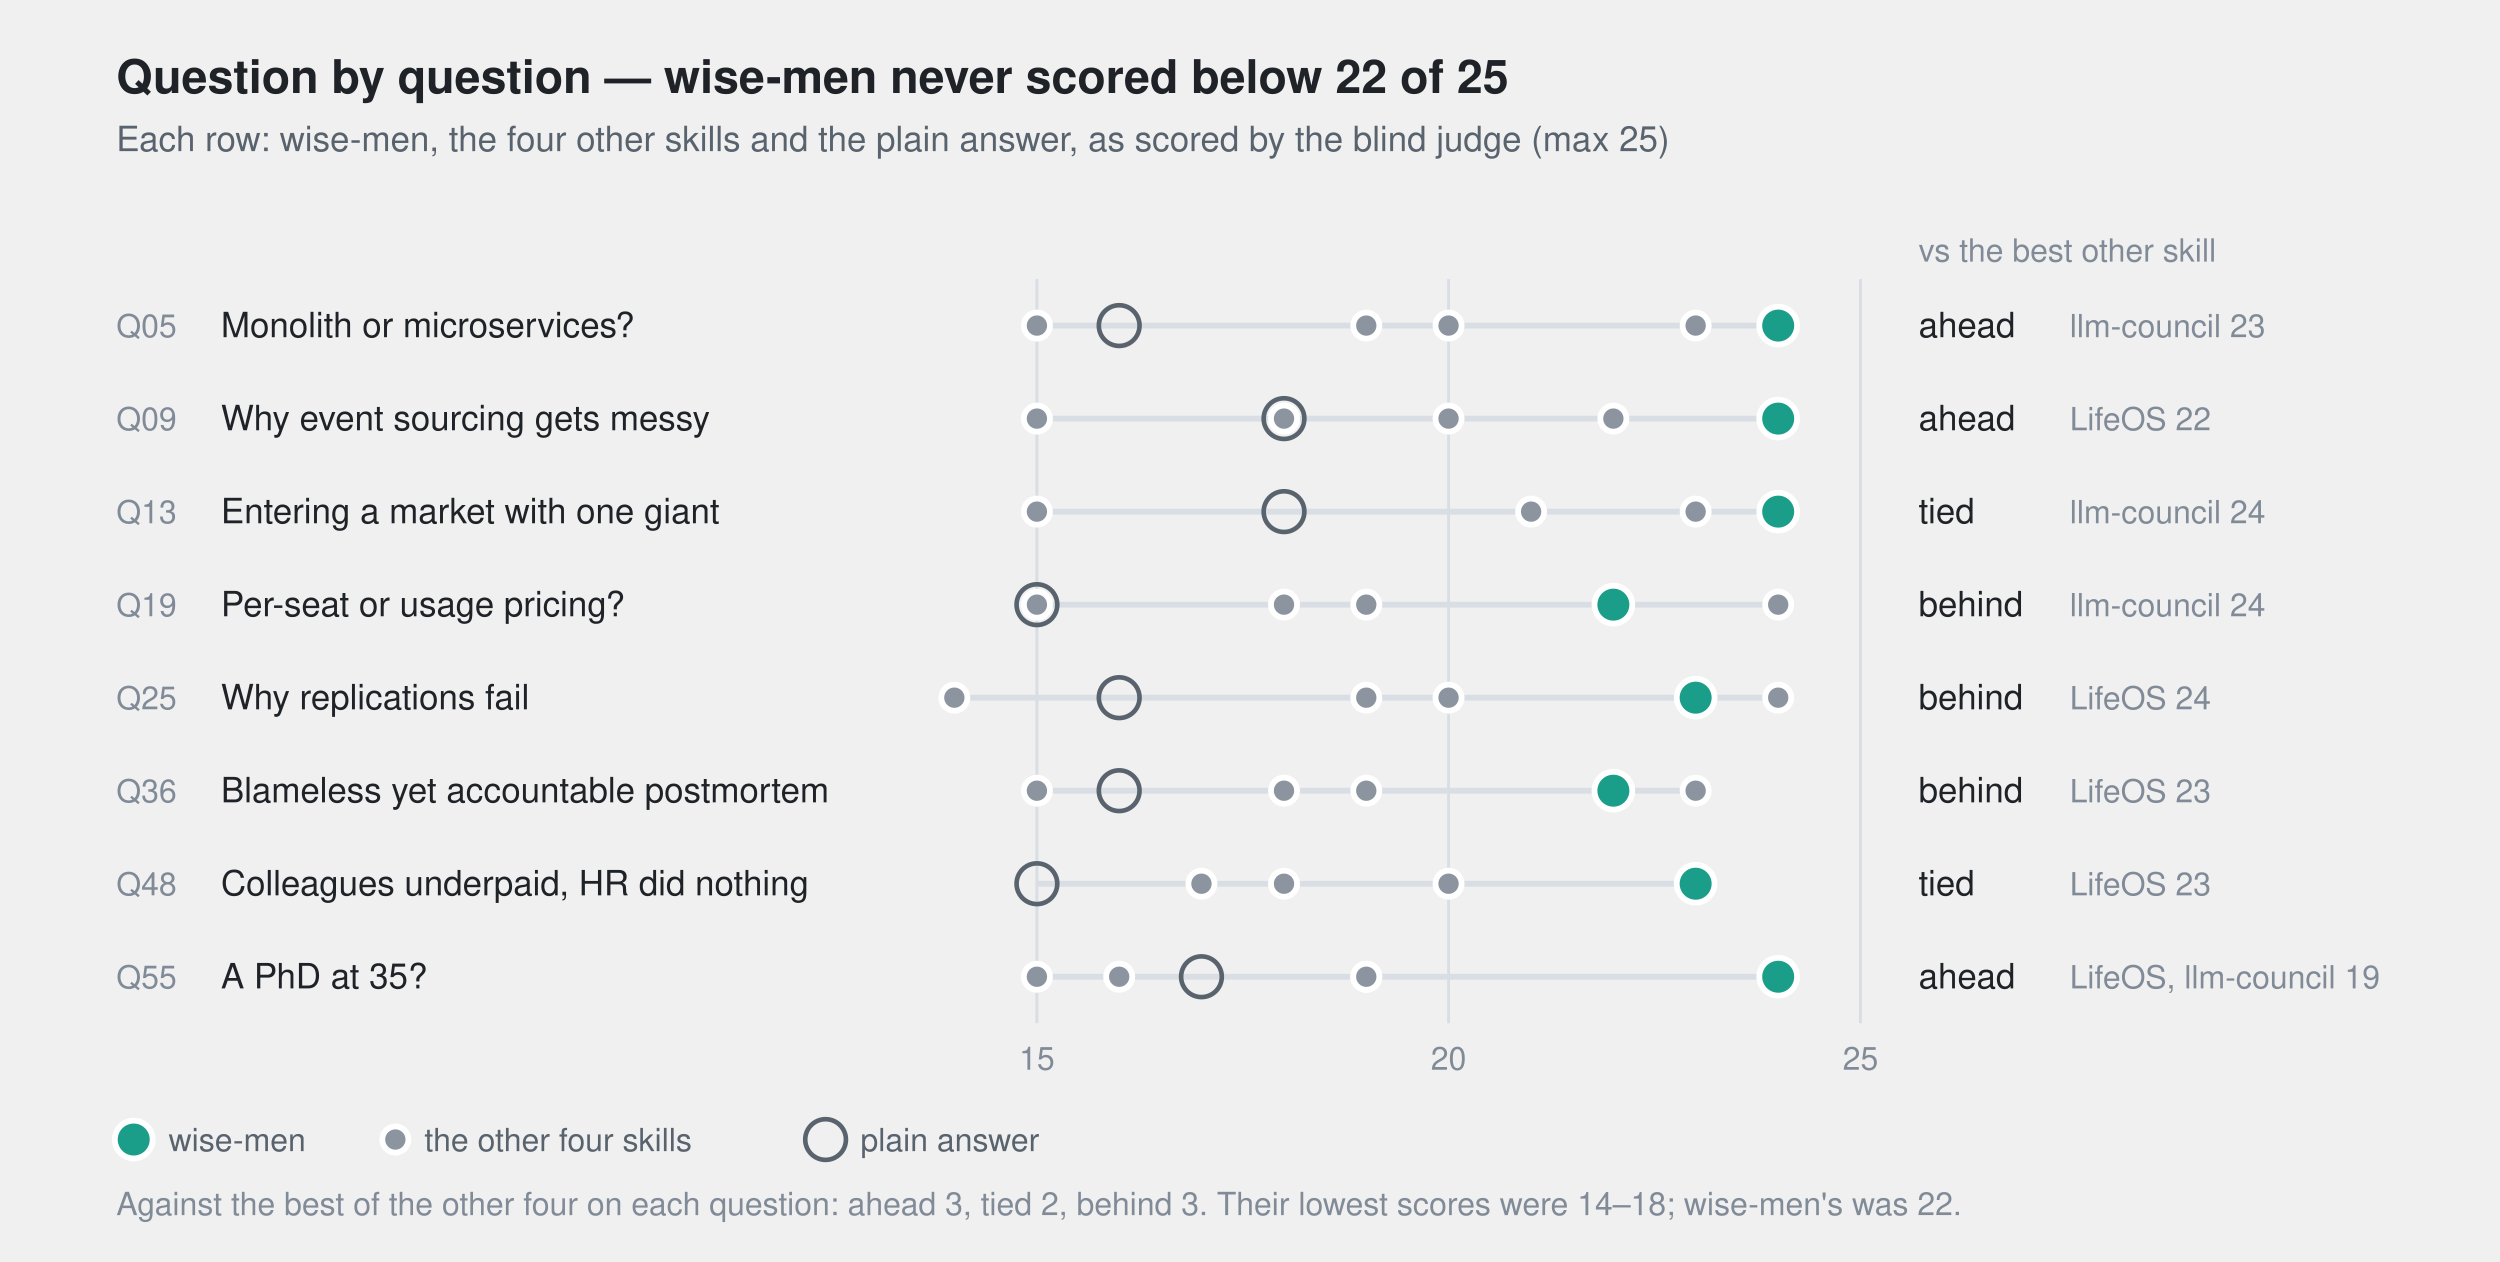
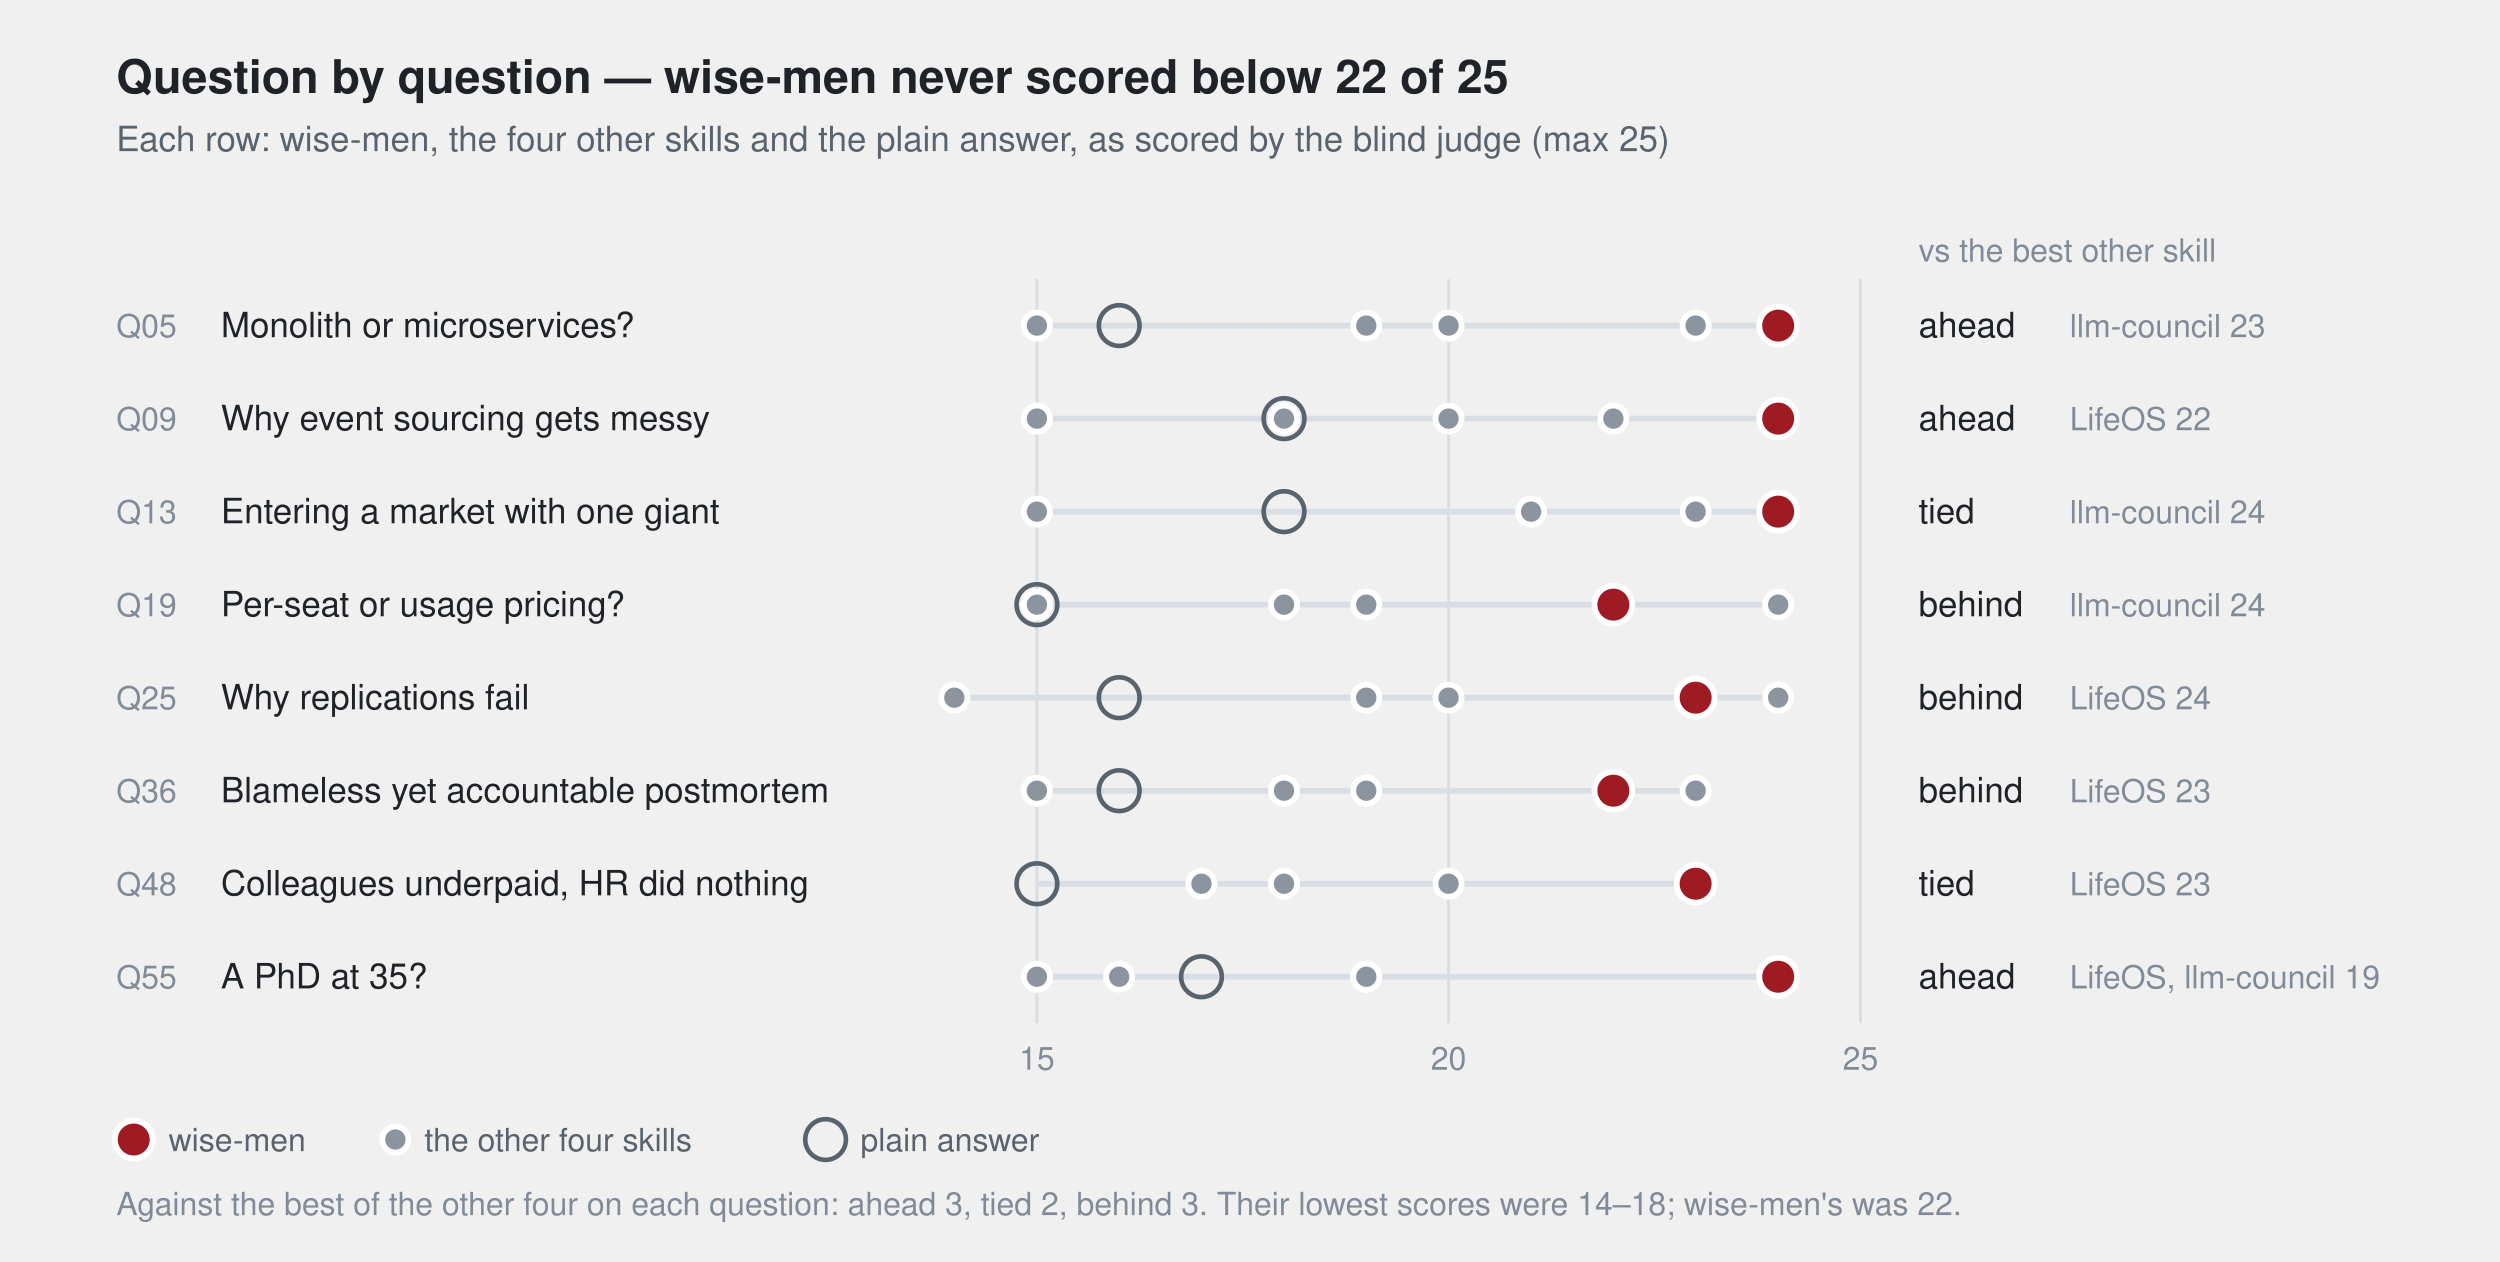
<svg xmlns="http://www.w3.org/2000/svg" viewBox="0 0 860 434" width="860" font-family="-apple-system, BlinkMacSystemFont, 'Segoe UI', Helvetica, Arial, sans-serif">
  <text x="40" y="32" font-size="16" font-weight="600" fill="#1f2328" text-anchor="start">Question by question — wise-men never scored below 22 of 25</text>
  <text x="40" y="52" font-size="12" font-weight="400" fill="#59636e" text-anchor="start">Each row: wise-men, the four other skills and the plain answer, as scored by the blind judge (max 25)</text>
  <text x="660" y="90" font-size="11" font-weight="400" fill="#818b98" text-anchor="start">vs the best other skill</text>
  <line x1="356.7" y1="96" x2="356.7" y2="352" stroke="#d8dee4" stroke-width="1" />
  <text x="356.7" y="368" font-size="11" font-weight="400" fill="#818b98" text-anchor="middle">15</text>
  <line x1="498.3" y1="96" x2="498.3" y2="352" stroke="#d8dee4" stroke-width="1" />
  <text x="498.3" y="368" font-size="11" font-weight="400" fill="#818b98" text-anchor="middle">20</text>
  <line x1="640" y1="96" x2="640" y2="352" stroke="#d8dee4" stroke-width="1" />
  <text x="640" y="368" font-size="11" font-weight="400" fill="#818b98" text-anchor="middle">25</text>
  <text x="40" y="116" font-size="11" font-weight="400" fill="#818b98" text-anchor="start">Q05</text>
  <text x="76" y="116" font-size="12" font-weight="400" fill="#1f2328" text-anchor="start">Monolith or microservices?</text>
  <line x1="356.7" y1="112" x2="611.7" y2="112" stroke="#d8dee4" stroke-width="2" />
  <circle cx="385" cy="112" r="7" fill="none" stroke="#59636e" stroke-width="1.6" />
  <circle cx="498.3" cy="112" r="4.5" fill="#8c959f" stroke="#ffffff" stroke-width="2" />
  <circle cx="356.7" cy="112" r="4.5" fill="#8c959f" stroke="#ffffff" stroke-width="2" />
  <circle cx="470" cy="112" r="4.5" fill="#8c959f" stroke="#ffffff" stroke-width="2" />
  <circle cx="583.3" cy="112" r="4.5" fill="#8c959f" stroke="#ffffff" stroke-width="2" />
-   <circle cx="611.7" cy="112" r="6.5" fill="#1a9e8a" stroke="#ffffff" stroke-width="2" />
+   <circle cx="611.7" cy="112" r="6.5" fill="#9e1b24" stroke="#ffffff" stroke-width="2" />
  <text x="660" y="116" font-size="12" font-weight="400" fill="#1f2328" text-anchor="start">ahead</text>
  <text x="712" y="116" font-size="11" font-weight="400" fill="#818b98" text-anchor="start">llm-council 23</text>
  <text x="40" y="148" font-size="11" font-weight="400" fill="#818b98" text-anchor="start">Q09</text>
  <text x="76" y="148" font-size="12" font-weight="400" fill="#1f2328" text-anchor="start">Why event sourcing gets messy</text>
  <line x1="356.7" y1="144" x2="611.7" y2="144" stroke="#d8dee4" stroke-width="2" />
  <circle cx="441.7" cy="144" r="7" fill="none" stroke="#59636e" stroke-width="1.6" />
  <circle cx="441.7" cy="144" r="4.5" fill="#8c959f" stroke="#ffffff" stroke-width="2" />
  <circle cx="356.7" cy="144" r="4.5" fill="#8c959f" stroke="#ffffff" stroke-width="2" />
  <circle cx="555" cy="144" r="4.5" fill="#8c959f" stroke="#ffffff" stroke-width="2" />
  <circle cx="498.3" cy="144" r="4.5" fill="#8c959f" stroke="#ffffff" stroke-width="2" />
-   <circle cx="611.7" cy="144" r="6.5" fill="#1a9e8a" stroke="#ffffff" stroke-width="2" />
+   <circle cx="611.7" cy="144" r="6.5" fill="#9e1b24" stroke="#ffffff" stroke-width="2" />
  <text x="660" y="148" font-size="12" font-weight="400" fill="#1f2328" text-anchor="start">ahead</text>
  <text x="712" y="148" font-size="11" font-weight="400" fill="#818b98" text-anchor="start">LifeOS 22</text>
  <text x="40" y="180" font-size="11" font-weight="400" fill="#818b98" text-anchor="start">Q13</text>
  <text x="76" y="180" font-size="12" font-weight="400" fill="#1f2328" text-anchor="start">Entering a market with one giant</text>
  <line x1="356.7" y1="176" x2="611.7" y2="176" stroke="#d8dee4" stroke-width="2" />
  <circle cx="441.7" cy="176" r="7" fill="none" stroke="#59636e" stroke-width="1.6" />
  <circle cx="526.7" cy="176" r="4.5" fill="#8c959f" stroke="#ffffff" stroke-width="2" />
  <circle cx="356.7" cy="176" r="4.5" fill="#8c959f" stroke="#ffffff" stroke-width="2" />
  <circle cx="583.3" cy="176" r="4.5" fill="#8c959f" stroke="#ffffff" stroke-width="2" />
  <circle cx="611.7" cy="176" r="4.5" fill="#8c959f" stroke="#ffffff" stroke-width="2" />
-   <circle cx="611.7" cy="176" r="6.5" fill="#1a9e8a" stroke="#ffffff" stroke-width="2" />
+   <circle cx="611.7" cy="176" r="6.5" fill="#9e1b24" stroke="#ffffff" stroke-width="2" />
  <text x="660" y="180" font-size="12" font-weight="400" fill="#1f2328" text-anchor="start">tied</text>
  <text x="712" y="180" font-size="11" font-weight="400" fill="#818b98" text-anchor="start">llm-council 24</text>
  <text x="40" y="212" font-size="11" font-weight="400" fill="#818b98" text-anchor="start">Q19</text>
  <text x="76" y="212" font-size="12" font-weight="400" fill="#1f2328" text-anchor="start">Per-seat or usage pricing?</text>
  <line x1="356.7" y1="208" x2="611.7" y2="208" stroke="#d8dee4" stroke-width="2" />
  <circle cx="356.7" cy="208" r="7" fill="none" stroke="#59636e" stroke-width="1.6" />
  <circle cx="356.7" cy="208" r="4.5" fill="#8c959f" stroke="#ffffff" stroke-width="2" />
  <circle cx="470" cy="208" r="4.5" fill="#8c959f" stroke="#ffffff" stroke-width="2" />
  <circle cx="441.7" cy="208" r="4.5" fill="#8c959f" stroke="#ffffff" stroke-width="2" />
  <circle cx="611.7" cy="208" r="4.5" fill="#8c959f" stroke="#ffffff" stroke-width="2" />
-   <circle cx="555" cy="208" r="6.5" fill="#1a9e8a" stroke="#ffffff" stroke-width="2" />
+   <circle cx="555" cy="208" r="6.5" fill="#9e1b24" stroke="#ffffff" stroke-width="2" />
  <text x="660" y="212" font-size="12" font-weight="400" fill="#1f2328" text-anchor="start">behind</text>
  <text x="712" y="212" font-size="11" font-weight="400" fill="#818b98" text-anchor="start">llm-council 24</text>
  <text x="40" y="244" font-size="11" font-weight="400" fill="#818b98" text-anchor="start">Q25</text>
  <text x="76" y="244" font-size="12" font-weight="400" fill="#1f2328" text-anchor="start">Why replications fail</text>
  <line x1="328.3" y1="240" x2="611.7" y2="240" stroke="#d8dee4" stroke-width="2" />
  <circle cx="385" cy="240" r="7" fill="none" stroke="#59636e" stroke-width="1.6" />
  <circle cx="470" cy="240" r="4.5" fill="#8c959f" stroke="#ffffff" stroke-width="2" />
  <circle cx="328.3" cy="240" r="4.5" fill="#8c959f" stroke="#ffffff" stroke-width="2" />
  <circle cx="611.7" cy="240" r="4.5" fill="#8c959f" stroke="#ffffff" stroke-width="2" />
  <circle cx="498.3" cy="240" r="4.5" fill="#8c959f" stroke="#ffffff" stroke-width="2" />
-   <circle cx="583.3" cy="240" r="6.5" fill="#1a9e8a" stroke="#ffffff" stroke-width="2" />
+   <circle cx="583.3" cy="240" r="6.5" fill="#9e1b24" stroke="#ffffff" stroke-width="2" />
  <text x="660" y="244" font-size="12" font-weight="400" fill="#1f2328" text-anchor="start">behind</text>
  <text x="712" y="244" font-size="11" font-weight="400" fill="#818b98" text-anchor="start">LifeOS 24</text>
  <text x="40" y="276" font-size="11" font-weight="400" fill="#818b98" text-anchor="start">Q36</text>
  <text x="76" y="276" font-size="12" font-weight="400" fill="#1f2328" text-anchor="start">Blameless yet accountable postmortem</text>
  <line x1="356.7" y1="272" x2="583.3" y2="272" stroke="#d8dee4" stroke-width="2" />
  <circle cx="385" cy="272" r="7" fill="none" stroke="#59636e" stroke-width="1.6" />
  <circle cx="356.7" cy="272" r="4.5" fill="#8c959f" stroke="#ffffff" stroke-width="2" />
  <circle cx="470" cy="272" r="4.5" fill="#8c959f" stroke="#ffffff" stroke-width="2" />
  <circle cx="583.3" cy="272" r="4.5" fill="#8c959f" stroke="#ffffff" stroke-width="2" />
  <circle cx="441.7" cy="272" r="4.5" fill="#8c959f" stroke="#ffffff" stroke-width="2" />
-   <circle cx="555" cy="272" r="6.5" fill="#1a9e8a" stroke="#ffffff" stroke-width="2" />
+   <circle cx="555" cy="272" r="6.5" fill="#9e1b24" stroke="#ffffff" stroke-width="2" />
  <text x="660" y="276" font-size="12" font-weight="400" fill="#1f2328" text-anchor="start">behind</text>
  <text x="712" y="276" font-size="11" font-weight="400" fill="#818b98" text-anchor="start">LifeOS 23</text>
  <text x="40" y="308" font-size="11" font-weight="400" fill="#818b98" text-anchor="start">Q48</text>
  <text x="76" y="308" font-size="12" font-weight="400" fill="#1f2328" text-anchor="start">Colleagues underpaid, HR did nothing</text>
  <line x1="356.7" y1="304" x2="583.3" y2="304" stroke="#d8dee4" stroke-width="2" />
  <circle cx="356.7" cy="304" r="7" fill="none" stroke="#59636e" stroke-width="1.6" />
  <circle cx="498.3" cy="304" r="4.5" fill="#8c959f" stroke="#ffffff" stroke-width="2" />
  <circle cx="413.3" cy="304" r="4.5" fill="#8c959f" stroke="#ffffff" stroke-width="2" />
  <circle cx="583.3" cy="304" r="4.5" fill="#8c959f" stroke="#ffffff" stroke-width="2" />
  <circle cx="441.7" cy="304" r="4.5" fill="#8c959f" stroke="#ffffff" stroke-width="2" />
-   <circle cx="583.3" cy="304" r="6.5" fill="#1a9e8a" stroke="#ffffff" stroke-width="2" />
+   <circle cx="583.3" cy="304" r="6.5" fill="#9e1b24" stroke="#ffffff" stroke-width="2" />
  <text x="660" y="308" font-size="12" font-weight="400" fill="#1f2328" text-anchor="start">tied</text>
  <text x="712" y="308" font-size="11" font-weight="400" fill="#818b98" text-anchor="start">LifeOS 23</text>
  <text x="40" y="340" font-size="11" font-weight="400" fill="#818b98" text-anchor="start">Q55</text>
  <text x="76" y="340" font-size="12" font-weight="400" fill="#1f2328" text-anchor="start">A PhD at 35?</text>
  <line x1="356.7" y1="336" x2="611.7" y2="336" stroke="#d8dee4" stroke-width="2" />
  <circle cx="413.3" cy="336" r="7" fill="none" stroke="#59636e" stroke-width="1.6" />
  <circle cx="356.7" cy="336" r="4.5" fill="#8c959f" stroke="#ffffff" stroke-width="2" />
  <circle cx="385" cy="336" r="4.5" fill="#8c959f" stroke="#ffffff" stroke-width="2" />
  <circle cx="470" cy="336" r="4.5" fill="#8c959f" stroke="#ffffff" stroke-width="2" />
  <circle cx="470" cy="336" r="4.5" fill="#8c959f" stroke="#ffffff" stroke-width="2" />
-   <circle cx="611.7" cy="336" r="6.5" fill="#1a9e8a" stroke="#ffffff" stroke-width="2" />
+   <circle cx="611.7" cy="336" r="6.5" fill="#9e1b24" stroke="#ffffff" stroke-width="2" />
  <text x="660" y="340" font-size="12" font-weight="400" fill="#1f2328" text-anchor="start">ahead</text>
  <text x="712" y="340" font-size="11" font-weight="400" fill="#818b98" text-anchor="start">LifeOS, llm-council 19</text>
-   <circle cx="46" cy="392" r="6.5" fill="#1a9e8a" stroke="#ffffff" stroke-width="2" />
+   <circle cx="46" cy="392" r="6.5" fill="#9e1b24" stroke="#ffffff" stroke-width="2" />
  <text x="58" y="396" font-size="11" font-weight="400" fill="#59636e" text-anchor="start">wise-men</text>
  <circle cx="136" cy="392" r="4.5" fill="#8c959f" stroke="#ffffff" stroke-width="2" />
  <text x="146" y="396" font-size="11" font-weight="400" fill="#59636e" text-anchor="start">the other four skills</text>
  <circle cx="284" cy="392" r="7" fill="none" stroke="#59636e" stroke-width="1.6" />
  <text x="296" y="396" font-size="11" font-weight="400" fill="#59636e" text-anchor="start">plain answer</text>
  <text x="40" y="418" font-size="11" font-weight="400" fill="#818b98" text-anchor="start">Against the best of the other four on each question: ahead 3, tied 2, behind 3. Their lowest scores were 14–18; wise-men's was 22.</text>
</svg>
